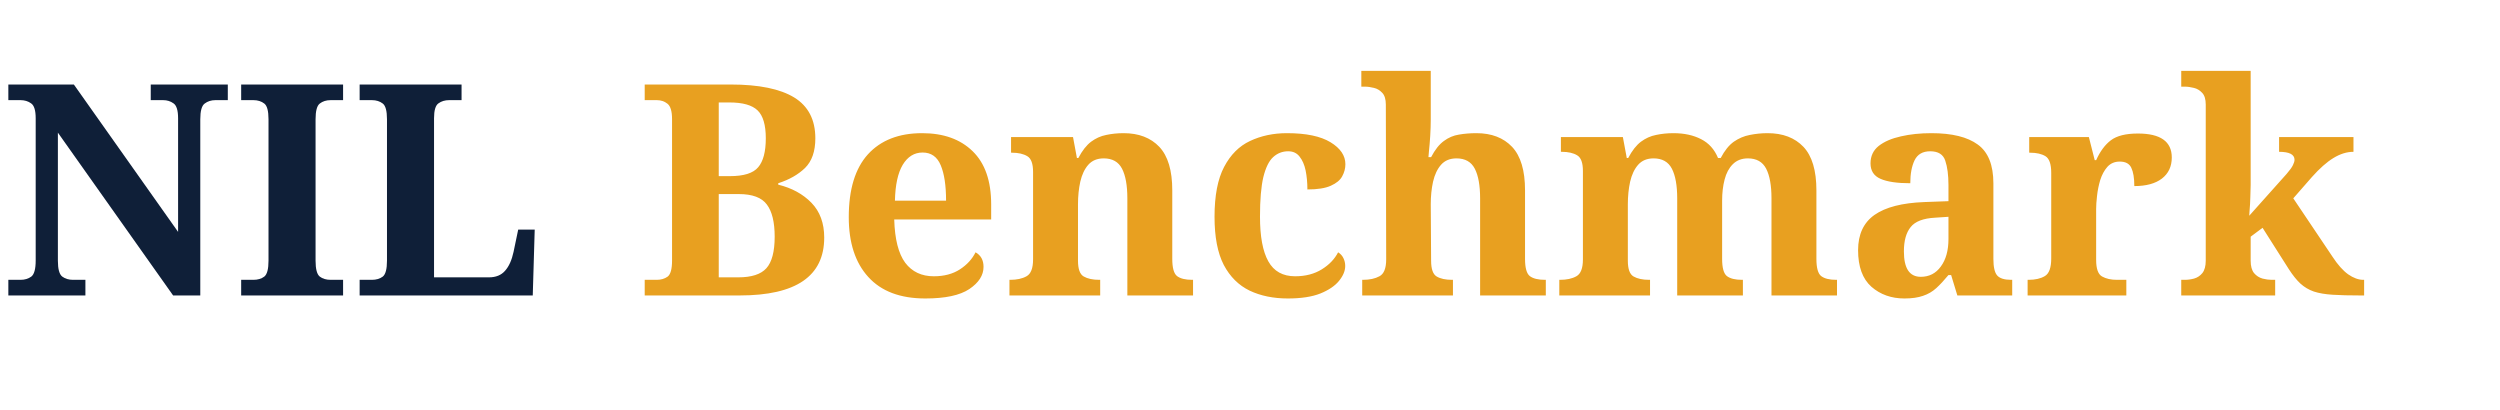
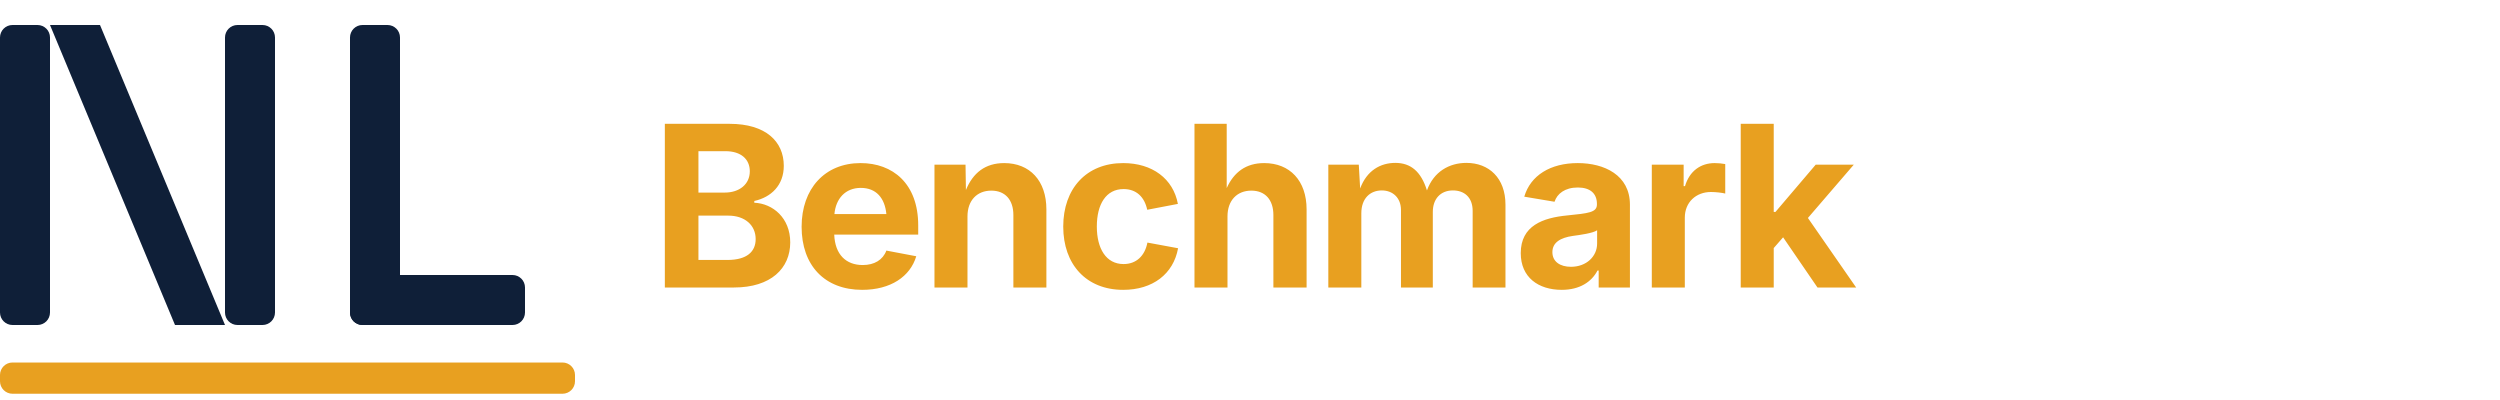
- <svg xmlns="http://www.w3.org/2000/svg" width="220" height="36" viewBox="0 0 220 36" fill="none">
-   <text x="0" y="26" font-family="Georgia, serif" font-weight="bold" font-size="26" fill="#0f1f38">NIL</text>
-   <text x="56" y="26" font-family="Georgia, serif" font-weight="bold" font-size="26" fill="#e8a020">Benchmark</text>
+ <svg xmlns="http://www.w3.org/2000/svg" width="200" height="32" viewBox="0 0 200 32" fill="none">
+   <rect x="0" y="2" width="4" height="24" rx="1" fill="#0f1f38" />
+   <polygon points="4,2 8,2 18,26 14,26" fill="#0f1f38" />
+   <rect x="18" y="2" width="4" height="24" rx="1" fill="#0f1f38" />
+   <rect x="28" y="2" width="4" height="24" rx="1" fill="#0f1f38" />
+   <rect x="28" y="22" width="14" height="4" rx="1" fill="#0f1f38" />
+   <rect x="0" y="29" width="46" height="2.5" rx="1" fill="#e8a020" />
+   <g fill="#e8a020">
+     <text x="52" y="23" font-family="system-ui, -apple-system, sans-serif" font-weight="700" font-size="18" letter-spacing="-0.5">Benchmark</text>
+   </g>
</svg>
